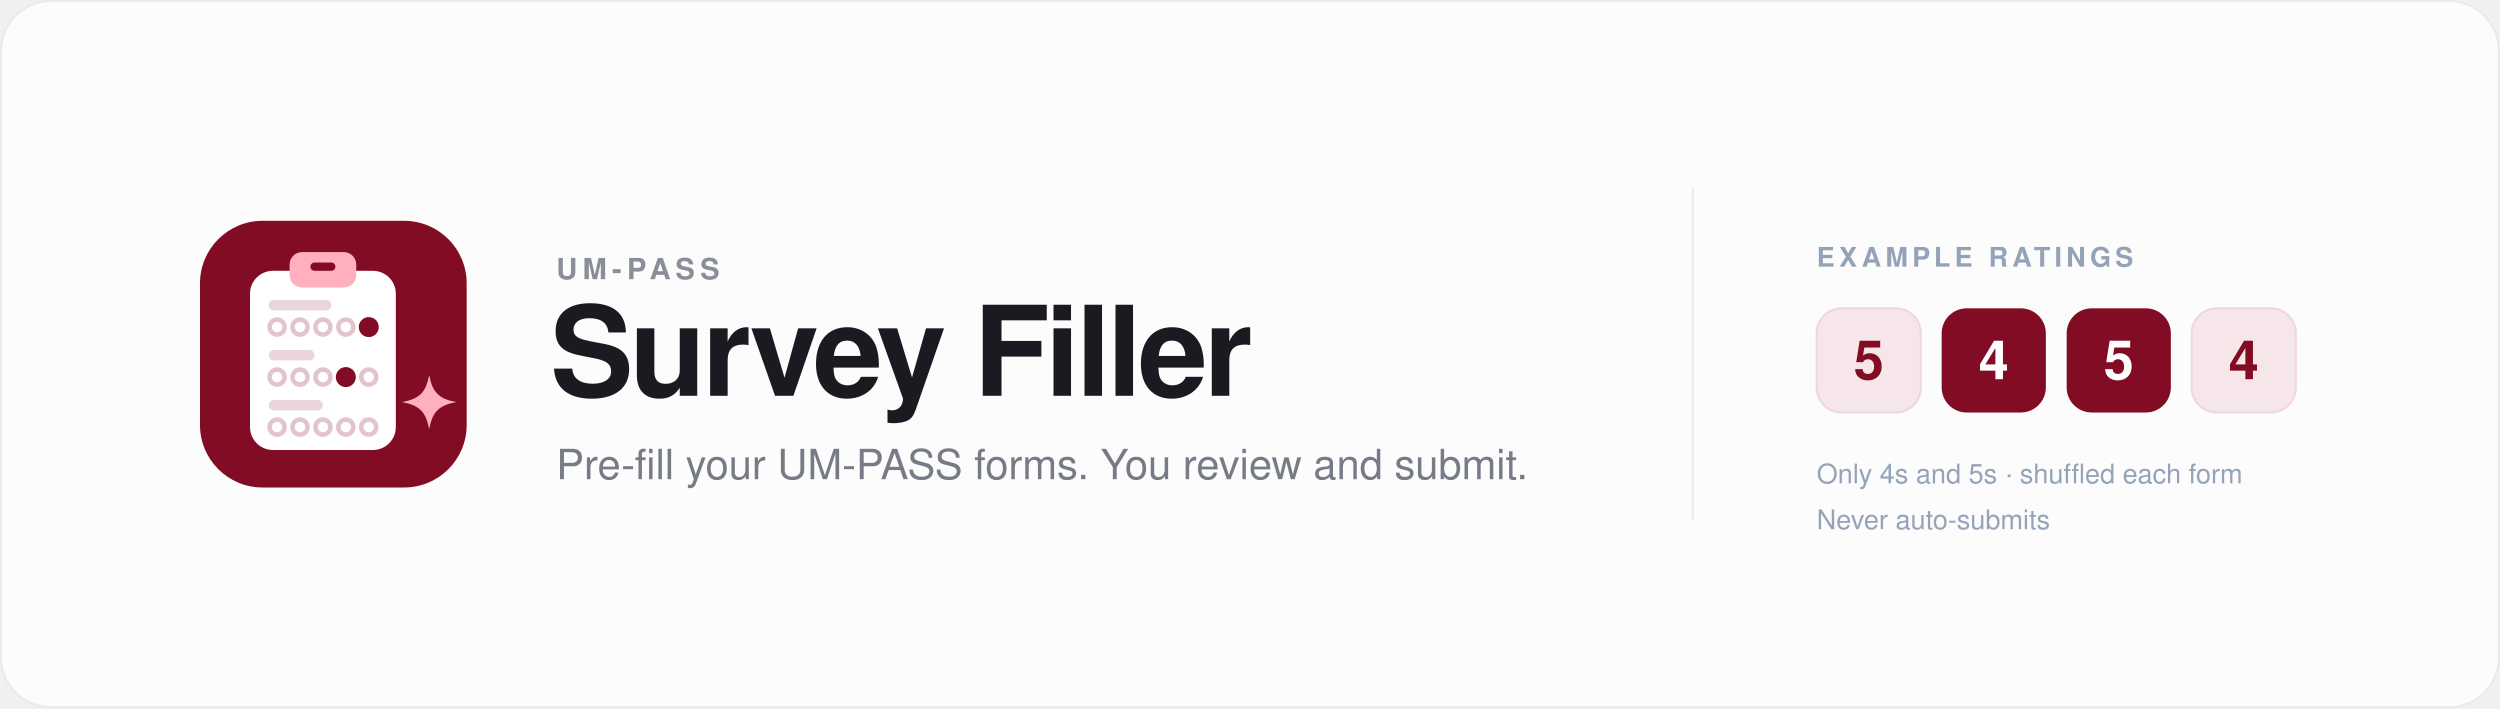
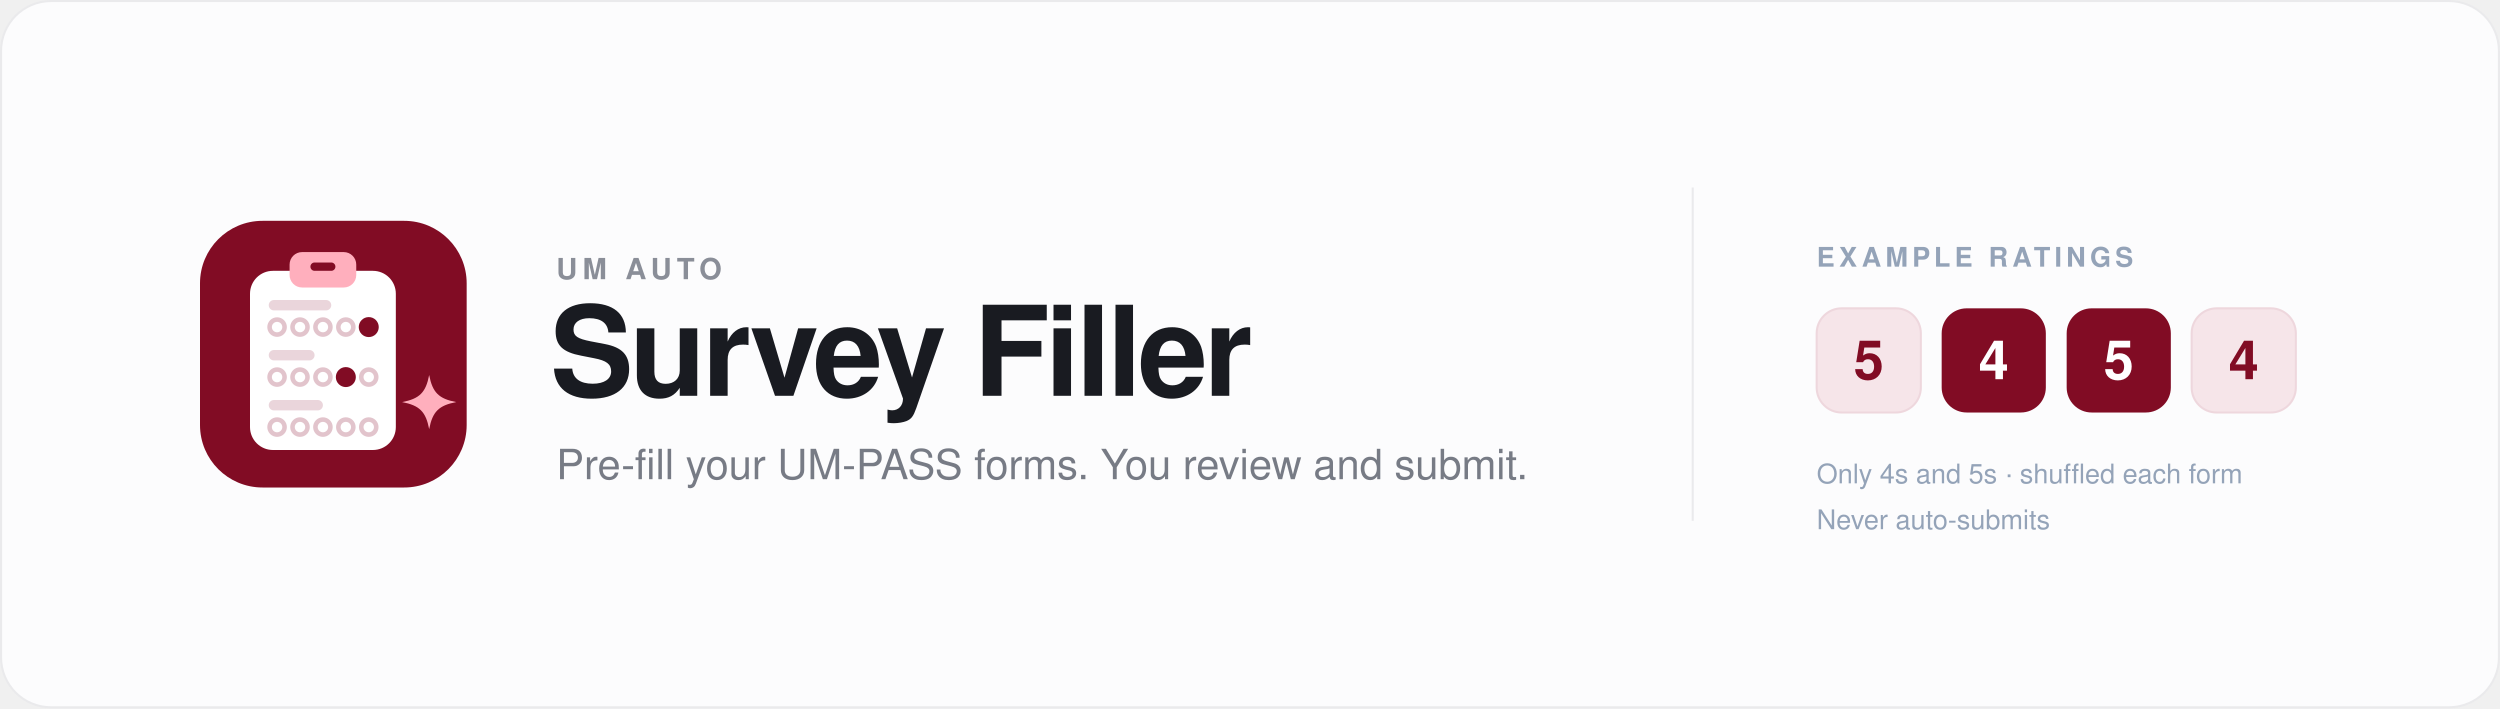
<svg xmlns="http://www.w3.org/2000/svg" width="1200" height="340" viewBox="0 0 1200 340" role="img" aria-labelledby="title desc">
  <rect x="0.5" y="0.5" width="1199" height="339" rx="24" fill="#fcfcfd" stroke="#eaeaec" />
  <g transform="translate(96 106)">
    <rect x="0" y="0" width="128" height="128" rx="30" fill="#810c24" />
    <rect x="24" y="24" width="70" height="86" rx="11" fill="#ffffff" />
    <rect x="43" y="15" width="32" height="17" rx="6" fill="#ffafbd" />
    <rect x="53" y="20" width="12" height="4" rx="2" fill="#810c24" />
    <rect x="33" y="38" width="30" height="5" rx="2.5" fill="#ead5db" />
    <circle cx="37" cy="51" r="3.6" fill="none" stroke="#e2c4cc" stroke-width="2.2" />
    <circle cx="48" cy="51" r="3.6" fill="none" stroke="#e2c4cc" stroke-width="2.2" />
    <circle cx="59" cy="51" r="3.6" fill="none" stroke="#e2c4cc" stroke-width="2.2" />
    <circle cx="70" cy="51" r="3.6" fill="none" stroke="#e2c4cc" stroke-width="2.2" />
    <circle cx="81" cy="51" r="4.8" fill="#810c24" />
    <rect x="33" y="62" width="22" height="5" rx="2.5" fill="#ead5db" />
    <circle cx="37" cy="75" r="3.6" fill="none" stroke="#e2c4cc" stroke-width="2.2" />
    <circle cx="48" cy="75" r="3.6" fill="none" stroke="#e2c4cc" stroke-width="2.2" />
    <circle cx="59" cy="75" r="3.6" fill="none" stroke="#e2c4cc" stroke-width="2.2" />
    <circle cx="70" cy="75" r="4.8" fill="#810c24" />
    <circle cx="81" cy="75" r="3.6" fill="none" stroke="#e2c4cc" stroke-width="2.2" />
    <rect x="33" y="86" width="26" height="5" rx="2.5" fill="#ead5db" />
    <circle cx="37" cy="99" r="3.6" fill="none" stroke="#e2c4cc" stroke-width="2.2" />
    <circle cx="48" cy="99" r="3.6" fill="none" stroke="#e2c4cc" stroke-width="2.2" />
    <circle cx="59" cy="99" r="3.6" fill="none" stroke="#e2c4cc" stroke-width="2.2" />
    <circle cx="70" cy="99" r="3.6" fill="none" stroke="#e2c4cc" stroke-width="2.2" />
    <circle cx="81" cy="99" r="3.6" fill="none" stroke="#e2c4cc" stroke-width="2.2" />
    <path d="M110 74c1.6 8.4 4.6 11.4 13 13-8.4 1.6-11.4 4.6-13 13-1.6-8.4-4.6-11.4-13-13 8.4-1.6 11.4-4.6 13-13z" fill="#ffafbd" stroke="#810c24" stroke-width="4" stroke-linejoin="round" paint-order="stroke" />
  </g>
  <g font-family="'Segoe UI', system-ui, -apple-system, Helvetica, Arial, sans-serif">
-     <text x="267" y="134" font-size="14" font-weight="700" letter-spacing="2.5" fill="#8a8e98">UM-PASS</text>
+     <text x="267" y="134" font-size="14" font-weight="700" letter-spacing="2.5" fill="#8a8e98">UM AUTO</text>
    <text x="264" y="190" font-size="60" font-weight="800" letter-spacing="-1.8" fill="#191b21">Survey Filler</text>
    <text x="267" y="230" font-size="20" fill="#777b85">Pre-fill your UM-PASS forms. You review and submit.</text>
    <rect x="812" y="90" width="1" height="160" fill="#eaeaec" />
    <text x="872" y="128" font-size="13" font-weight="600" letter-spacing="2" fill="#94a3b8">EXAMPLE RATINGS</text>
    <g font-size="26" font-weight="800" text-anchor="middle">
      <rect x="872" y="148" width="50" height="50" rx="12" fill="#f6e5e9" stroke="#eed7dd" />
      <text x="897" y="182" fill="#810c24">5</text>
      <rect x="932" y="148" width="50" height="50" rx="12" fill="#810c24" />
      <text x="957" y="182" fill="#ffffff">4</text>
      <rect x="992" y="148" width="50" height="50" rx="12" fill="#810c24" />
      <text x="1017" y="182" fill="#ffffff">5</text>
      <rect x="1052" y="148" width="50" height="50" rx="12" fill="#f6e5e9" stroke="#eed7dd" />
      <text x="1077" y="182" fill="#810c24">4</text>
    </g>
    <text x="872" y="232" font-size="13" fill="#94a3b8">Only 4s and 5s · shuffled each form</text>
    <text x="872" y="254" font-size="13" fill="#94a3b8">Never auto-submits</text>
  </g>
</svg>
